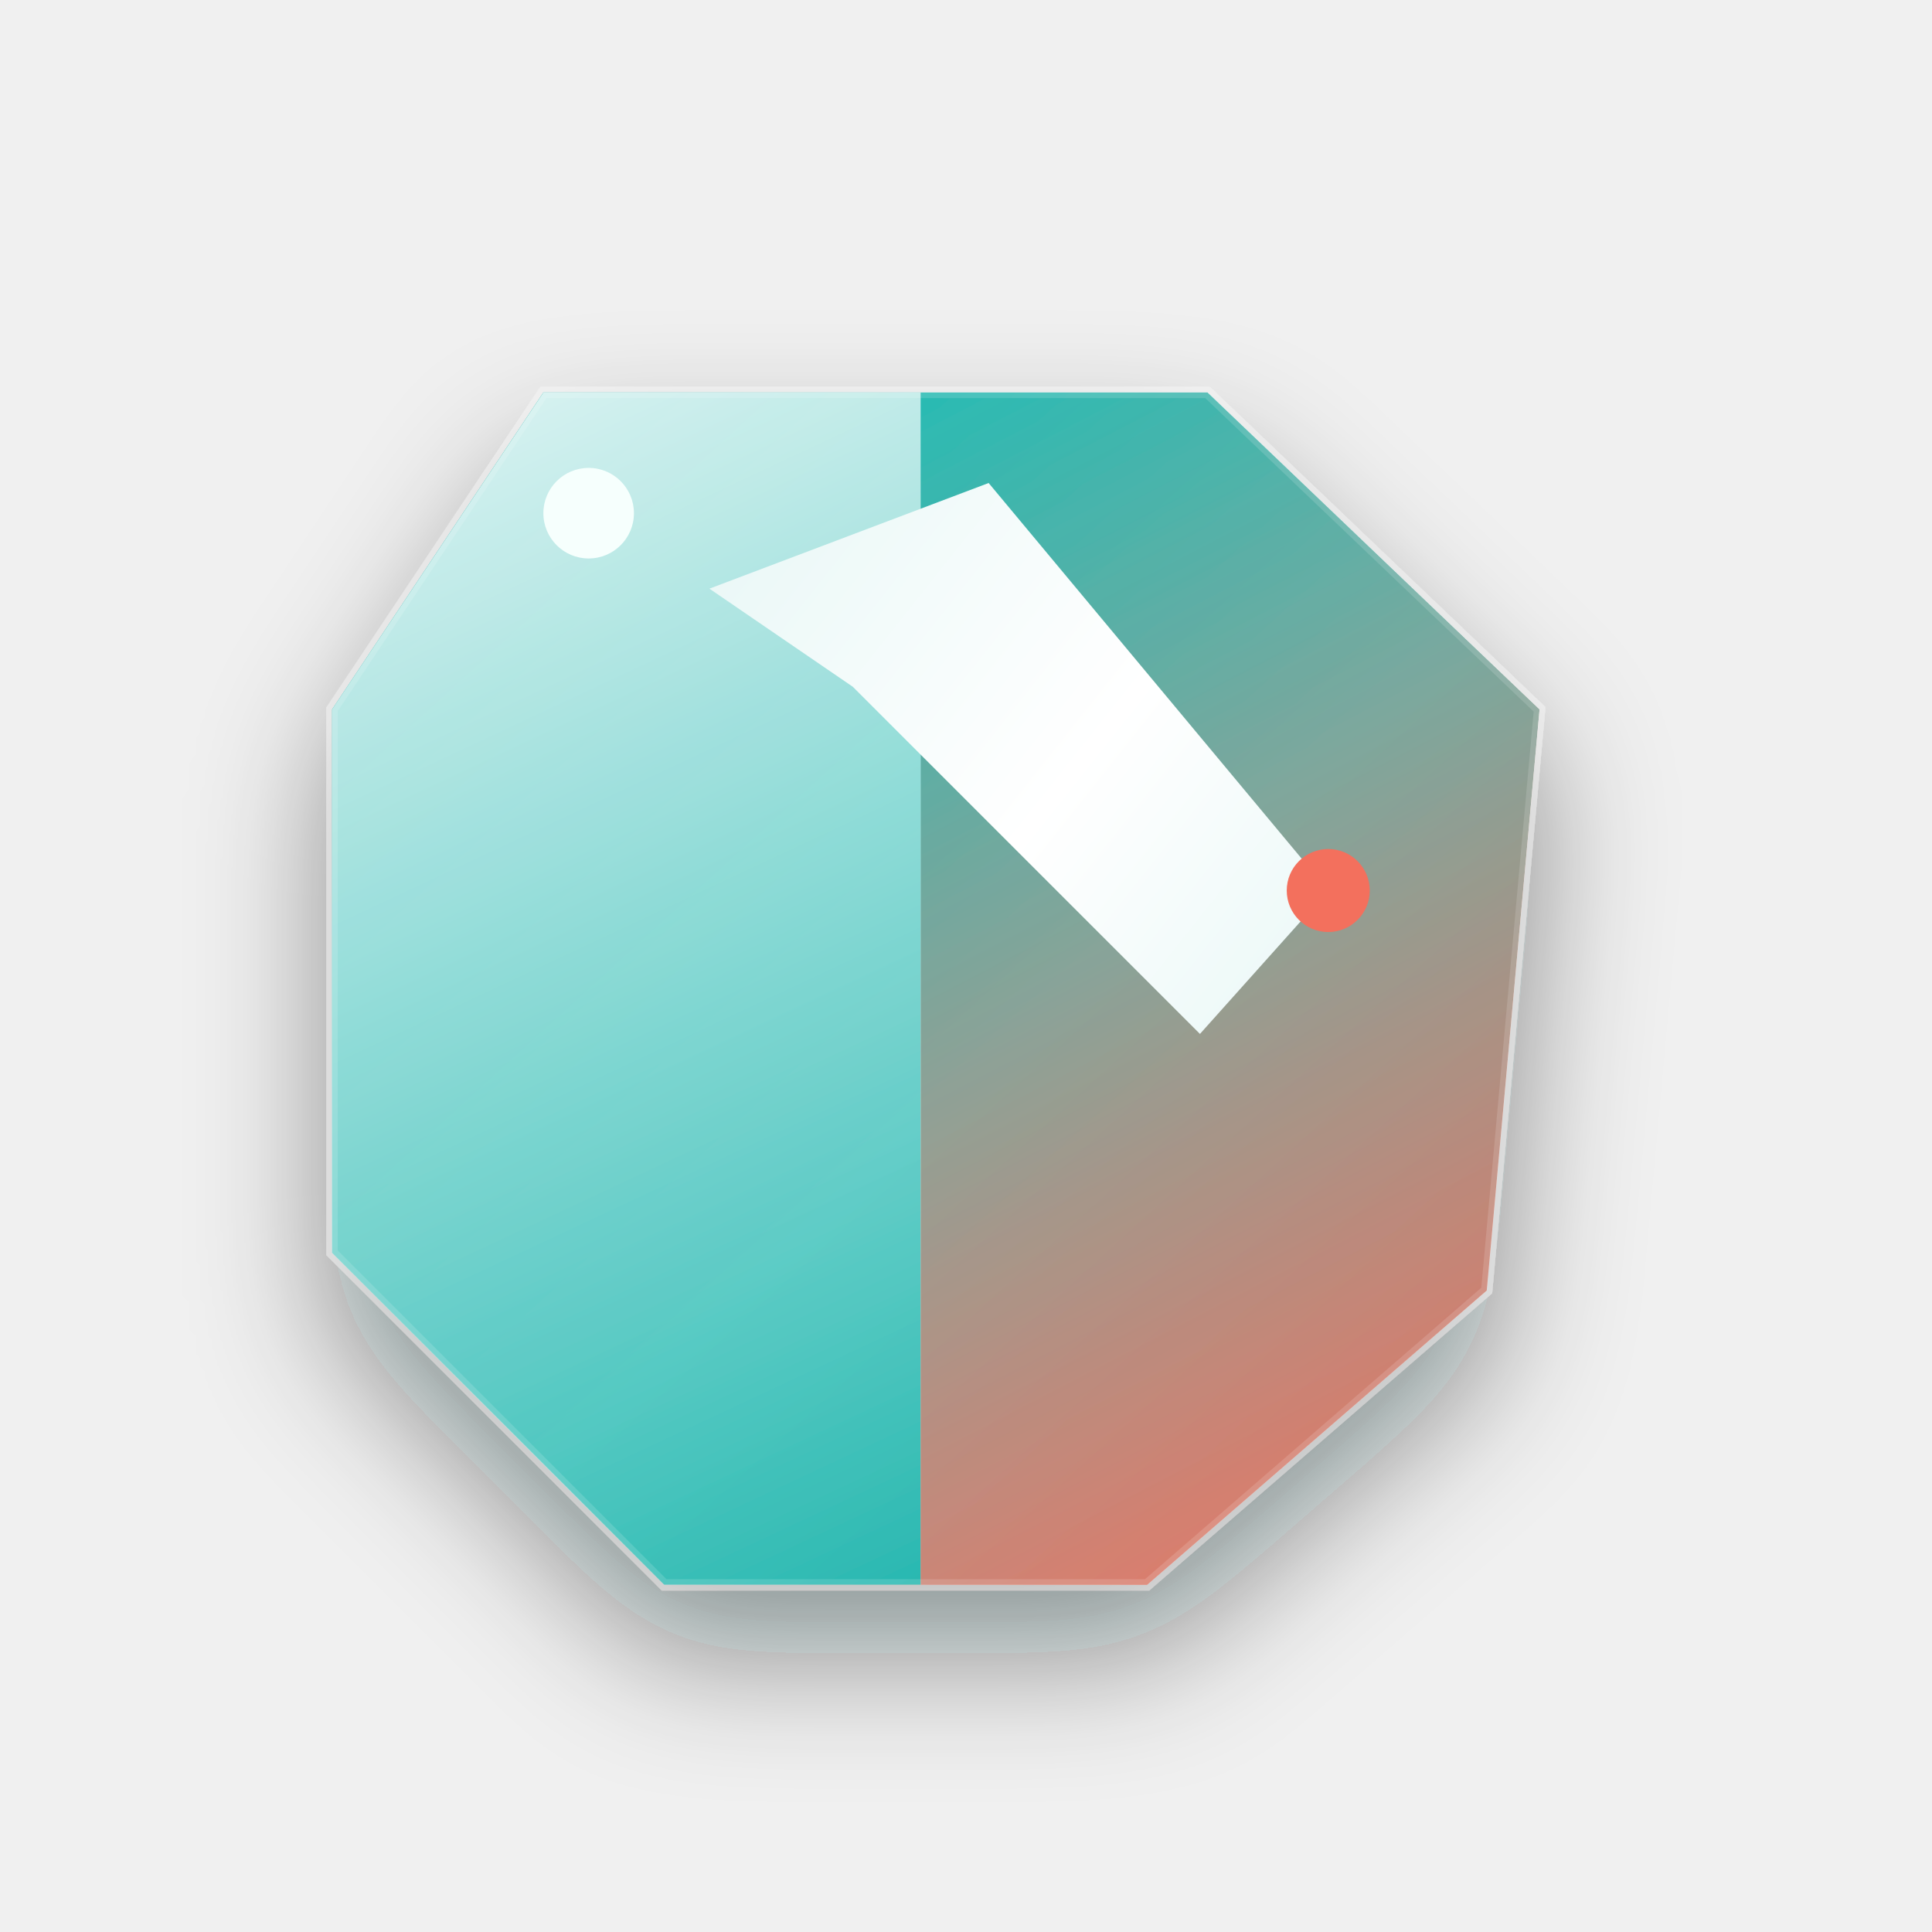
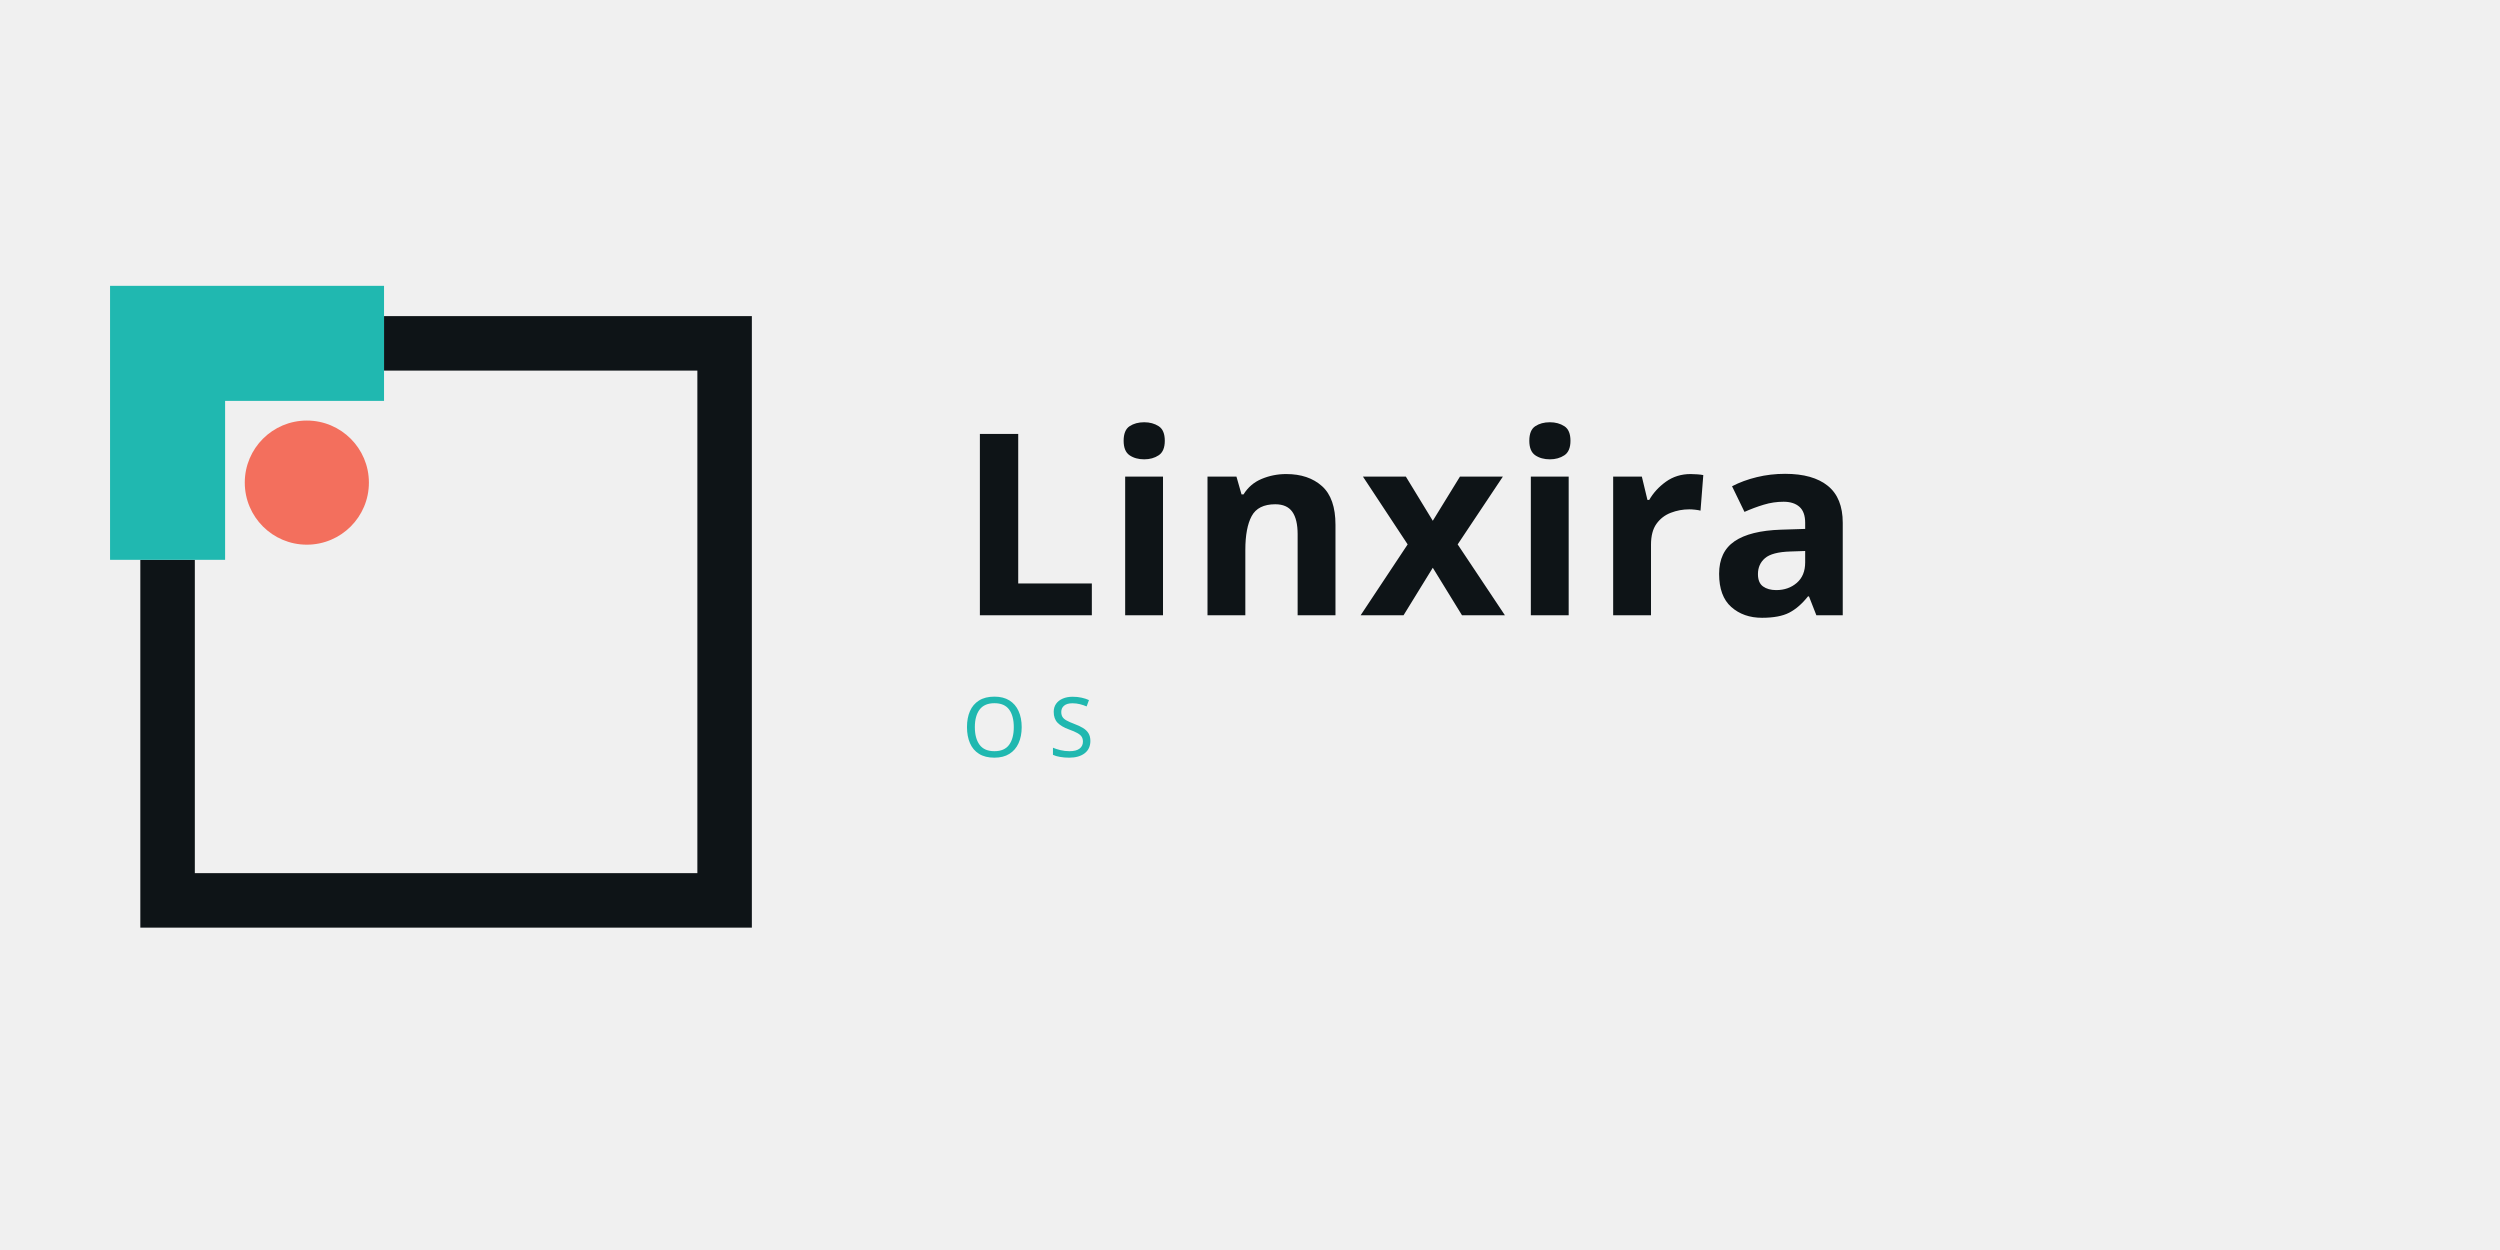
- <svg xmlns="http://www.w3.org/2000/svg" viewBox="0 0 512 512" role="img" aria-label="Linxira OS vector logo">
-   <defs>
-     <linearGradient id="preview-mark-shell" x1="112" y1="100" x2="404" y2="420" gradientUnits="userSpaceOnUse">
-       <stop offset="0" stop-color="#20B8B0" />
-       <stop offset="0.55" stop-color="#E8F7F6" />
-       <stop offset="1" stop-color="#F36F5D" />
-     </linearGradient>
-     <linearGradient id="preview-mark-left" x1="96" y1="104" x2="244" y2="420" gradientUnits="userSpaceOnUse">
-       <stop offset="0" stop-color="#E8F7F6" />
-       <stop offset="1" stop-color="#20B8B0" />
-     </linearGradient>
-     <linearGradient id="preview-mark-right" x1="244" y1="104" x2="408" y2="420" gradientUnits="userSpaceOnUse">
-       <stop offset="0" stop-color="#20B8B0" />
-       <stop offset="1" stop-color="#F36F5D" />
-     </linearGradient>
-     <linearGradient id="preview-mark-beam" x1="180" y1="140" x2="354" y2="278" gradientUnits="userSpaceOnUse">
-       <stop offset="0" stop-color="#E8F7F6" />
-       <stop offset="0.55" stop-color="#FFFFFF" />
-       <stop offset="1" stop-color="#E8F7F6" />
-     </linearGradient>
-     <filter id="preview-mark-shadow" x="-20%" y="-20%" width="140%" height="140%">
-       <feDropShadow dx="0" dy="18" stdDeviation="18" flood-color="#0E1417" flood-opacity="0.42" />
-     </filter>
-     <clipPath id="preview-mark-clip">
-       <path d="M144 104L320 104L408 188L394 342L304 420L176 420L88 332L88 188Z" />
-     </clipPath>
-   </defs>
-   <g id="preview-mark-mark" filter="url(#preview-mark-shadow)">
-     <path d="M144 104L320 104L408 188L394 342L304 420L176 420L88 332L88 188Z" fill="url(#preview-mark-shell)" />
-     <g clip-path="url(#preview-mark-clip)">
-       <path d="M144 104L244 104L244 420L176 420L88 332L88 188Z" fill="url(#preview-mark-left)" opacity="0.95" />
-       <path d="M244 104L320 104L408 188L394 342L304 420L244 420Z" fill="url(#preview-mark-right)" opacity="0.88" />
-       <path d="M188 156L262 128L352 236L318 274L226 182Z" fill="url(#preview-mark-beam)" />
-       <circle cx="156" cy="136" r="12" fill="#F6FFFD" />
-       <circle cx="352" cy="236" r="11" fill="#F36F5D" />
-     </g>
-     <path d="M144 104L320 104L408 188L394 342L304 420L176 420L88 332L88 188Z" fill="none" stroke="#FFFFFF" stroke-opacity="0.14" stroke-width="3" />
+ <svg xmlns="http://www.w3.org/2000/svg" viewBox="0 0 1024 512" width="1024" height="512" role="img" aria-label="Linxira logo">
+   <g transform="translate(24 96) scale(0.62)">
+     <path d="M215 72H440V440H72V215" fill="none" stroke="#0E1417" stroke-width="36" stroke-linejoin="miter" />
+     <path d="M72 215V72H215" fill="none" stroke="#20B8B0" stroke-width="76" stroke-linejoin="miter" />
+     <circle fill="#F36F5D" cx="164" cy="164" r="41" />
  </g>
+   <text x="392" y="252" font-family="system-ui, 'Noto Sans', 'DejaVu Sans', sans-serif" font-size="104" font-weight="600" letter-spacing="2" fill="#0E1417">Linxira</text>
+   <text x="394" y="310" font-family="system-ui, 'Noto Sans', 'DejaVu Sans', sans-serif" font-size="34" letter-spacing="9" fill="#20B8B0">OS</text>
</svg>
